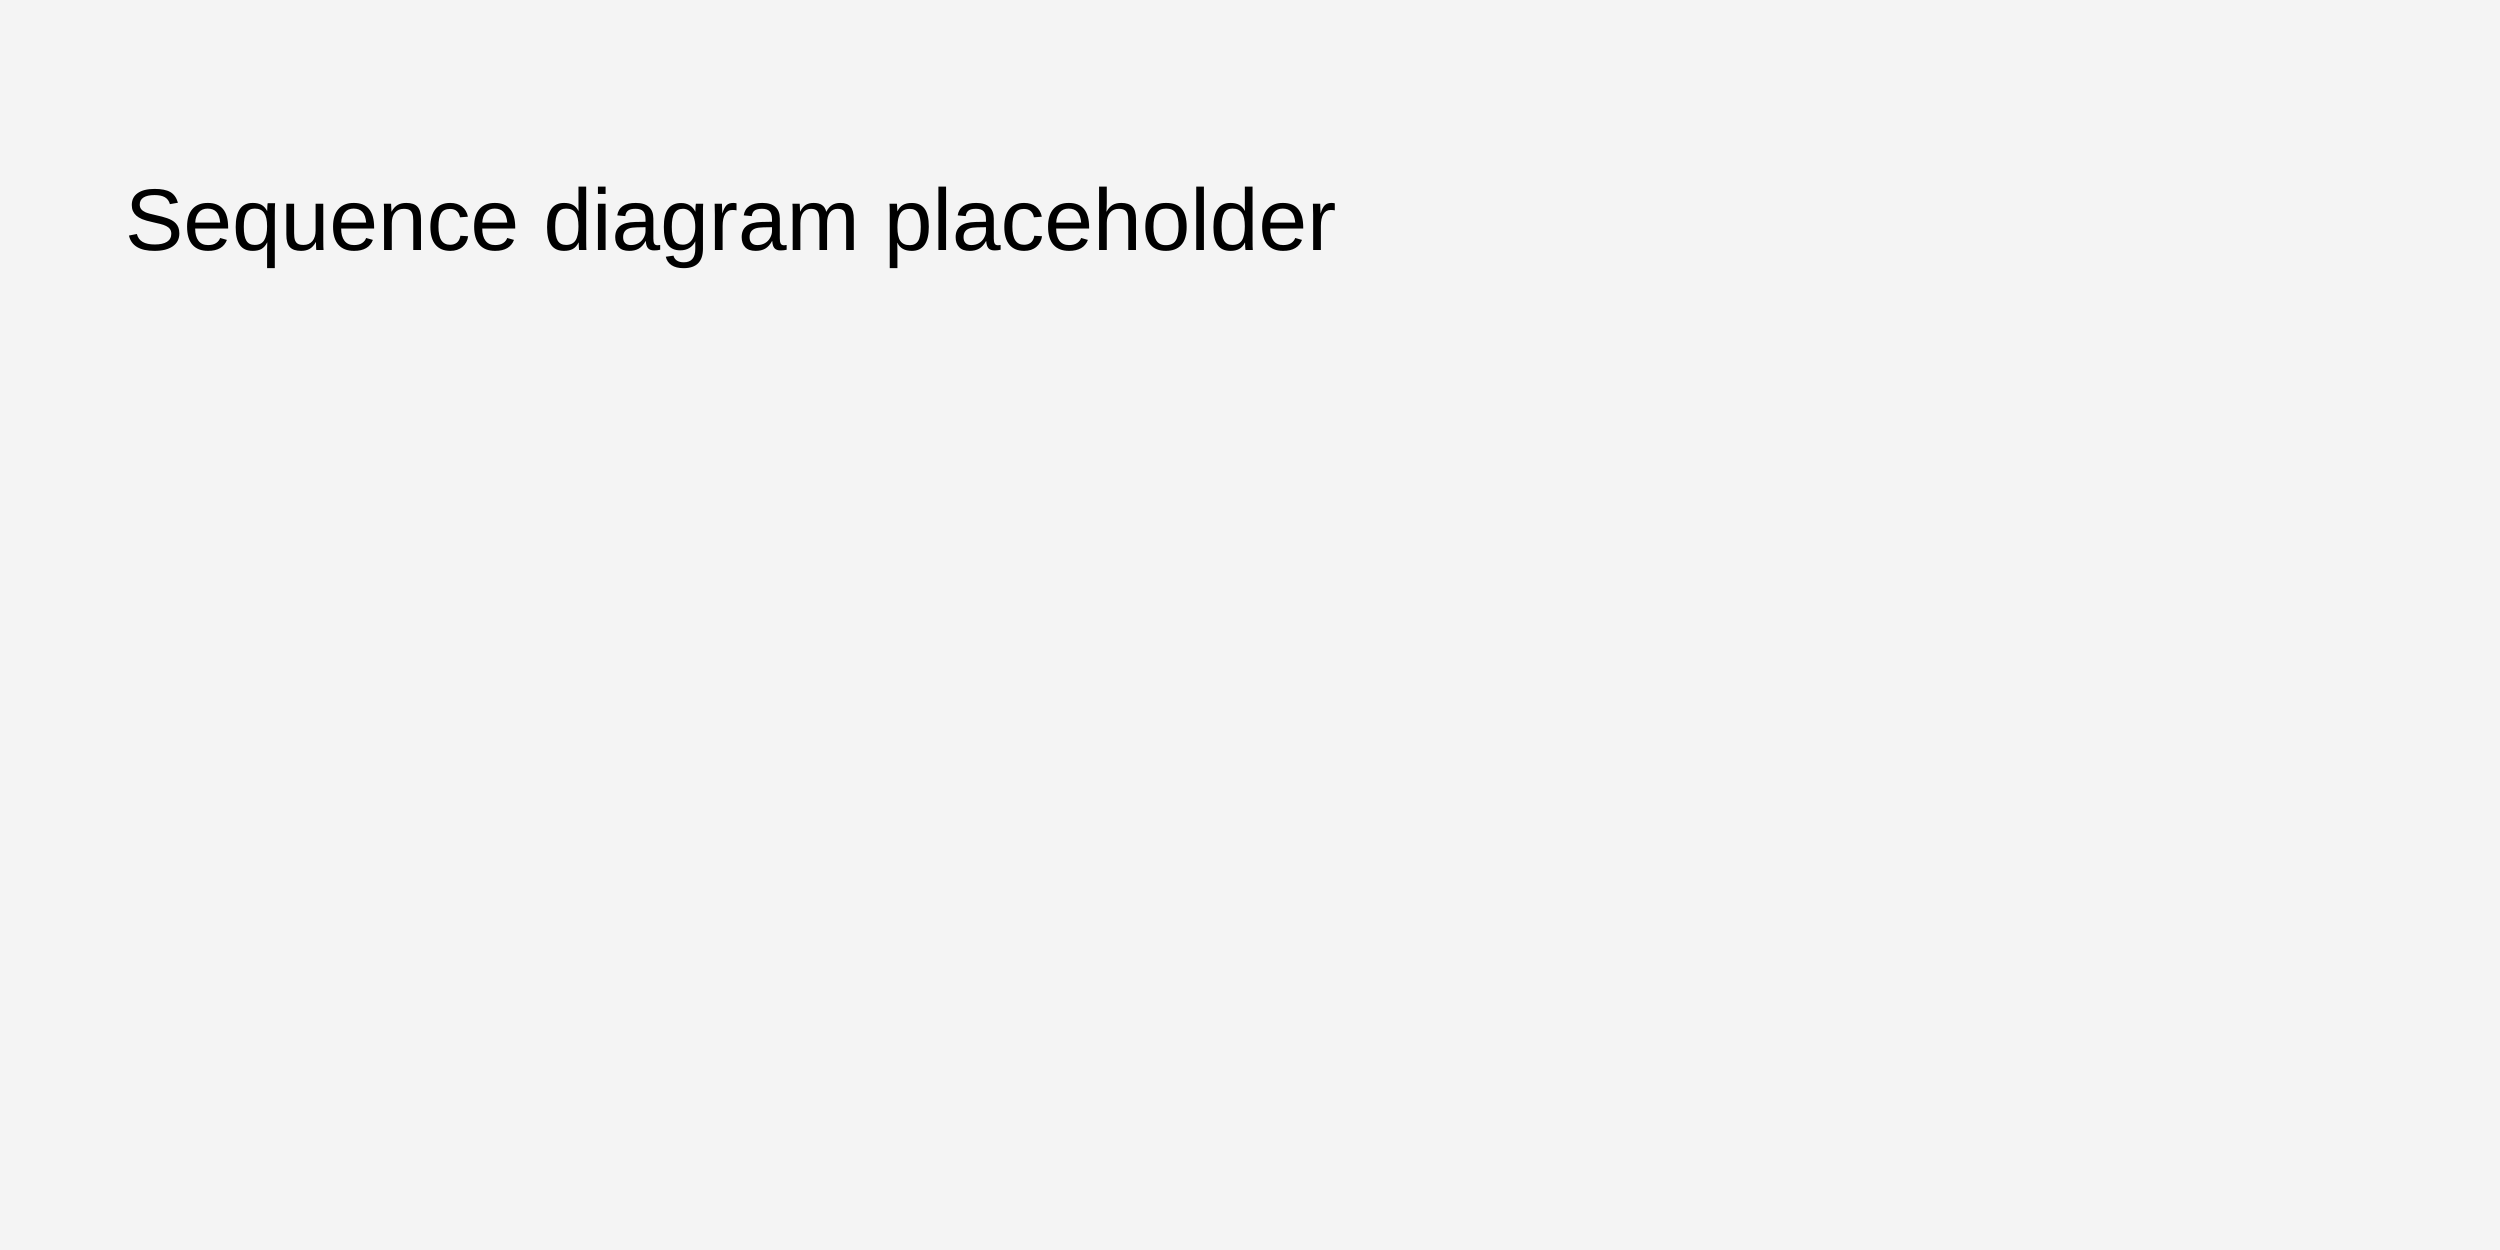
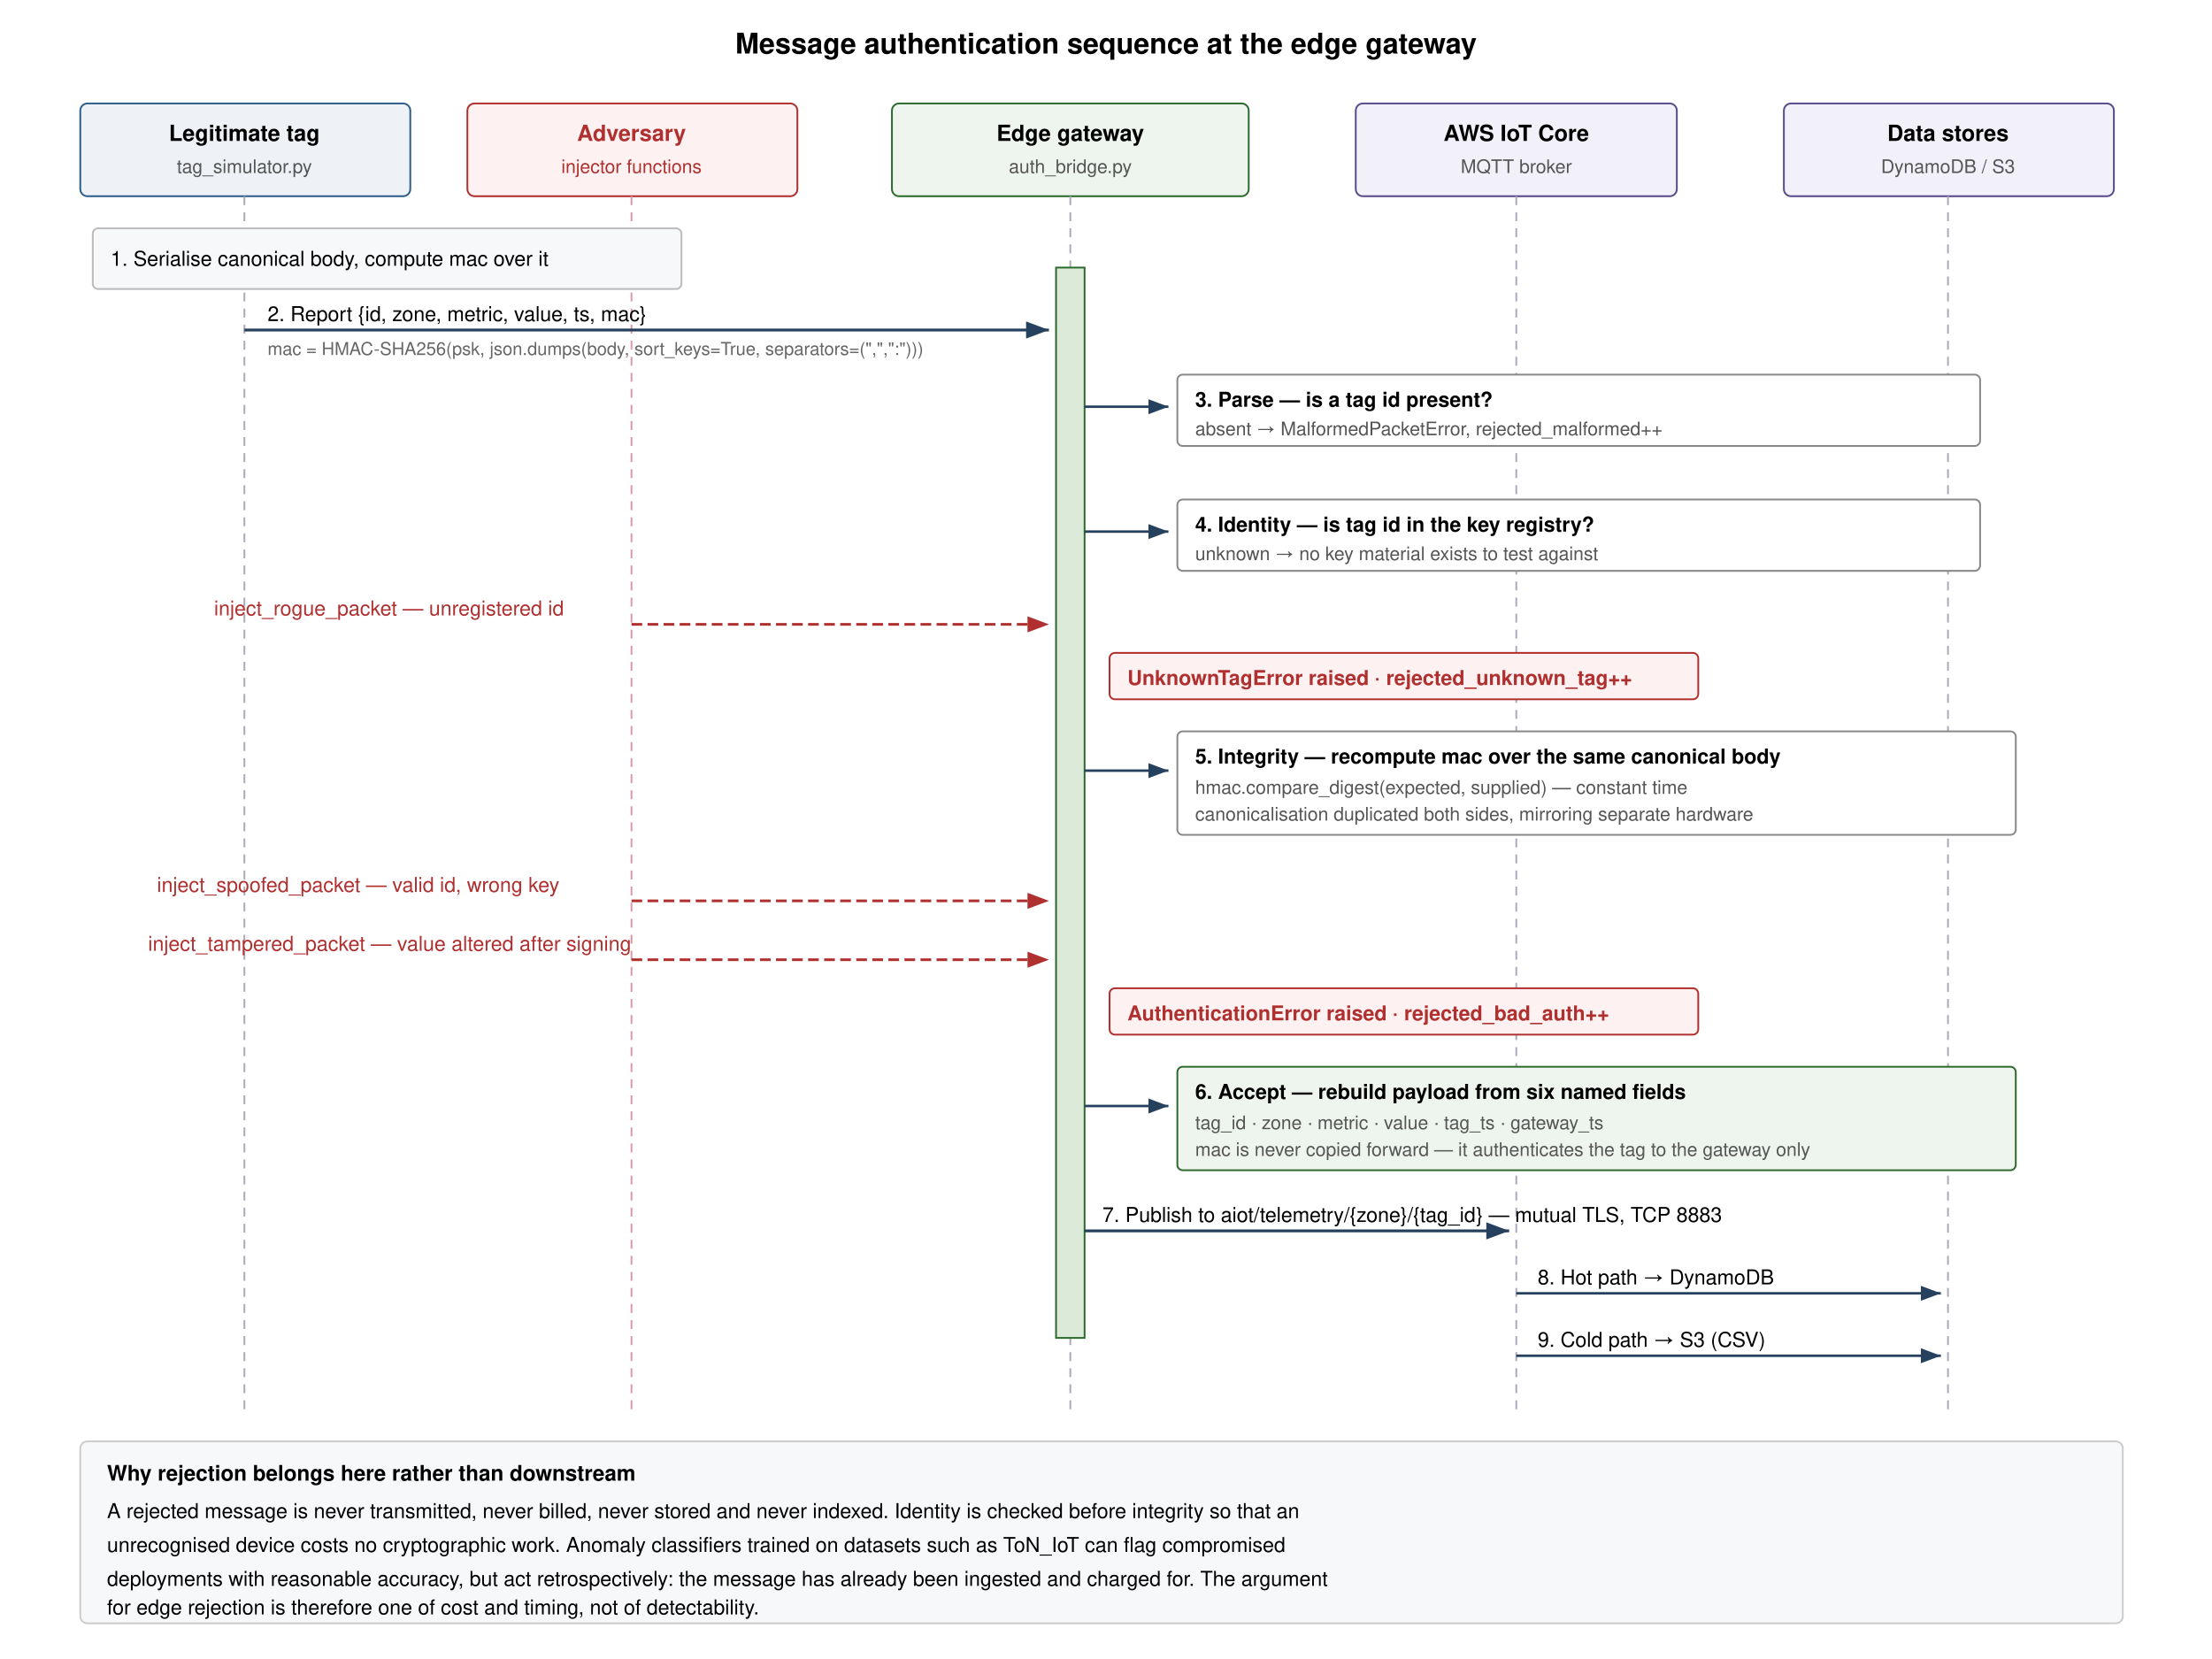
- <svg xmlns="http://www.w3.org/2000/svg" width="800" height="400">
-   <rect width="100%" height="100%" fill="#f4f4f4" />
-   <text x="40" y="80" font-family="Arial" font-size="28">Sequence diagram placeholder</text>
+ <svg xmlns="http://www.w3.org/2000/svg" width="1240" height="930" viewBox="0 0 1240 930" font-family="Helvetica, Arial, sans-serif">
+   <rect width="100%" height="100%" fill="#ffffff" />
+   <defs>
+     <marker id="s" markerWidth="9" markerHeight="9" refX="8" refY="3" orient="auto">
+       <path d="M0,0 L0,6 L8,3 z" fill="#26415e" />
+     </marker>
+     <marker id="r" markerWidth="9" markerHeight="9" refX="8" refY="3" orient="auto">
+       <path d="M0,0 L0,6 L8,3 z" fill="#b03030" />
+     </marker>
+   </defs>
+   <text x="620" y="30" font-size="16" font-weight="bold" text-anchor="middle">Message authentication sequence at the edge gateway</text>
+   <rect x="45" y="58" width="185" height="52" rx="4" fill="#eef2f7" stroke="#2f5d8a" />
+   <text x="137" y="79" font-size="12.5" font-weight="bold" text-anchor="middle">Legitimate tag</text>
+   <text x="137" y="97" font-size="10.5" fill="#555" text-anchor="middle">tag_simulator.py</text>
+   <rect x="262" y="58" width="185" height="52" rx="4" fill="#fdf1f1" stroke="#b03030" />
+   <text x="354" y="79" font-size="12.5" font-weight="bold" fill="#b03030" text-anchor="middle">Adversary</text>
+   <text x="354" y="97" font-size="10.5" fill="#b03030" text-anchor="middle">injector functions</text>
+   <rect x="500" y="58" width="200" height="52" rx="4" fill="#eef5ee" stroke="#2d6a2d" />
+   <text x="600" y="79" font-size="12.5" font-weight="bold" text-anchor="middle">Edge gateway</text>
+   <text x="600" y="97" font-size="10.5" fill="#555" text-anchor="middle">auth_bridge.py</text>
+   <rect x="760" y="58" width="180" height="52" rx="4" fill="#f2f0f8" stroke="#5a4b8a" />
+   <text x="850" y="79" font-size="12.5" font-weight="bold" text-anchor="middle">AWS IoT Core</text>
+   <text x="850" y="97" font-size="10.5" fill="#555" text-anchor="middle">MQTT broker</text>
+   <rect x="1000" y="58" width="185" height="52" rx="4" fill="#f2f0f8" stroke="#5a4b8a" />
+   <text x="1092" y="79" font-size="12.5" font-weight="bold" text-anchor="middle">Data stores</text>
+   <text x="1092" y="97" font-size="10.5" fill="#555" text-anchor="middle">DynamoDB / S3</text>
+   <line x1="137" y1="110" x2="137" y2="790" stroke="#aab" stroke-dasharray="5,4" />
+   <line x1="354" y1="110" x2="354" y2="790" stroke="#d9a" stroke-dasharray="5,4" />
+   <line x1="600" y1="110" x2="600" y2="790" stroke="#aab" stroke-dasharray="5,4" />
+   <line x1="850" y1="110" x2="850" y2="790" stroke="#aab" stroke-dasharray="5,4" />
+   <line x1="1092" y1="110" x2="1092" y2="790" stroke="#aab" stroke-dasharray="5,4" />
+   <rect x="592" y="150" width="16" height="600" fill="#dcead9" stroke="#2d6a2d" />
+   <rect x="52" y="128" width="330" height="34" rx="3" fill="#f7f8fa" stroke="#bbb" />
+   <text x="62" y="149" font-size="11.5">1. Serialise canonical body, compute mac over it</text>
+   <line x1="137" y1="185" x2="588" y2="185" stroke="#26415e" stroke-width="1.6" marker-end="url(#s)" />
+   <text x="150" y="180" font-size="11.5">2. Report {id, zone, metric, value, ts, mac}</text>
+   <text x="150" y="199" font-size="10" fill="#666">mac = HMAC-SHA256(psk, json.dumps(body, sort_keys=True, separators=(",",":")))</text>
+   <line x1="608" y1="228" x2="655" y2="228" stroke="#26415e" stroke-width="1.4" marker-end="url(#s)" />
+   <rect x="660" y="210" width="450" height="40" rx="3" fill="#fff" stroke="#888" />
+   <text x="670" y="228" font-size="11.5" font-weight="bold">3. Parse — is a tag id present?</text>
+   <text x="670" y="244" font-size="10.5" fill="#555">absent → MalformedPacketError, rejected_malformed++</text>
+   <line x1="608" y1="298" x2="655" y2="298" stroke="#26415e" stroke-width="1.4" marker-end="url(#s)" />
+   <rect x="660" y="280" width="450" height="40" rx="3" fill="#fff" stroke="#888" />
+   <text x="670" y="298" font-size="11.5" font-weight="bold">4. Identity — is tag id in the key registry?</text>
+   <text x="670" y="314" font-size="10.5" fill="#555">unknown → no key material exists to test against</text>
+   <line x1="354" y1="350" x2="588" y2="350" stroke="#b03030" stroke-width="1.5" stroke-dasharray="6,3" marker-end="url(#r)" />
+   <text x="120" y="345" font-size="11.5" fill="#b03030">inject_rogue_packet — unregistered id</text>
+   <rect x="622" y="366" width="330" height="26" rx="3" fill="#fdf1f1" stroke="#b03030" />
+   <text x="632" y="384" font-size="11.5" font-weight="bold" fill="#b03030">UnknownTagError raised · rejected_unknown_tag++</text>
+   <line x1="608" y1="432" x2="655" y2="432" stroke="#26415e" stroke-width="1.4" marker-end="url(#s)" />
+   <rect x="660" y="410" width="470" height="58" rx="3" fill="#fff" stroke="#888" />
+   <text x="670" y="428" font-size="11.5" font-weight="bold">5. Integrity — recompute mac over the same canonical body</text>
+   <text x="670" y="445" font-size="10.5" fill="#555">hmac.compare_digest(expected, supplied) — constant time</text>
+   <text x="670" y="460" font-size="10.5" fill="#555">canonicalisation duplicated both sides, mirroring separate hardware</text>
+   <line x1="354" y1="505" x2="588" y2="505" stroke="#b03030" stroke-width="1.5" stroke-dasharray="6,3" marker-end="url(#r)" />
+   <text x="88" y="500" font-size="11.5" fill="#b03030">inject_spoofed_packet — valid id, wrong key</text>
+   <line x1="354" y1="538" x2="588" y2="538" stroke="#b03030" stroke-width="1.5" stroke-dasharray="6,3" marker-end="url(#r)" />
+   <text x="83" y="533" font-size="11.5" fill="#b03030">inject_tampered_packet — value altered after signing</text>
+   <rect x="622" y="554" width="330" height="26" rx="3" fill="#fdf1f1" stroke="#b03030" />
+   <text x="632" y="572" font-size="11.5" font-weight="bold" fill="#b03030">AuthenticationError raised · rejected_bad_auth++</text>
+   <line x1="608" y1="620" x2="655" y2="620" stroke="#26415e" stroke-width="1.4" marker-end="url(#s)" />
+   <rect x="660" y="598" width="470" height="58" rx="3" fill="#eef5ee" stroke="#2d6a2d" />
+   <text x="670" y="616" font-size="11.5" font-weight="bold">6. Accept — rebuild payload from six named fields</text>
+   <text x="670" y="633" font-size="10.5" fill="#555">tag_id · zone · metric · value · tag_ts · gateway_ts</text>
+   <text x="670" y="648" font-size="10.5" fill="#555">mac is never copied forward — it authenticates the tag to the gateway only</text>
+   <line x1="608" y1="690" x2="846" y2="690" stroke="#26415e" stroke-width="1.6" marker-end="url(#s)" />
+   <text x="618" y="685" font-size="11.5">7. Publish to aiot/telemetry/{zone}/{tag_id} — mutual TLS, TCP 8883</text>
+   <line x1="850" y1="725" x2="1088" y2="725" stroke="#26415e" stroke-width="1.4" marker-end="url(#s)" />
+   <text x="862" y="720" font-size="11.5">8. Hot path → DynamoDB</text>
+   <line x1="850" y1="760" x2="1088" y2="760" stroke="#26415e" stroke-width="1.4" marker-end="url(#s)" />
+   <text x="862" y="755" font-size="11.5">9. Cold path → S3 (CSV)</text>
+   <rect x="45" y="808" width="1145" height="102" rx="4" fill="#f7f8fa" stroke="#ccc" />
+   <text x="60" y="830" font-size="12" font-weight="bold">Why rejection belongs here rather than downstream</text>
+   <text x="60" y="851" font-size="11.5">A rejected message is never transmitted, never billed, never stored and never indexed. Identity is checked before integrity so that an</text>
+   <text x="60" y="870" font-size="11.5">unrecognised device costs no cryptographic work. Anomaly classifiers trained on datasets such as ToN_IoT can flag compromised</text>
+   <text x="60" y="889" font-size="11.5">deployments with reasonable accuracy, but act retrospectively: the message has already been ingested and charged for. The argument</text>
+   <text x="60" y="905" font-size="11.5">for edge rejection is therefore one of cost and timing, not of detectability.</text>
</svg>
